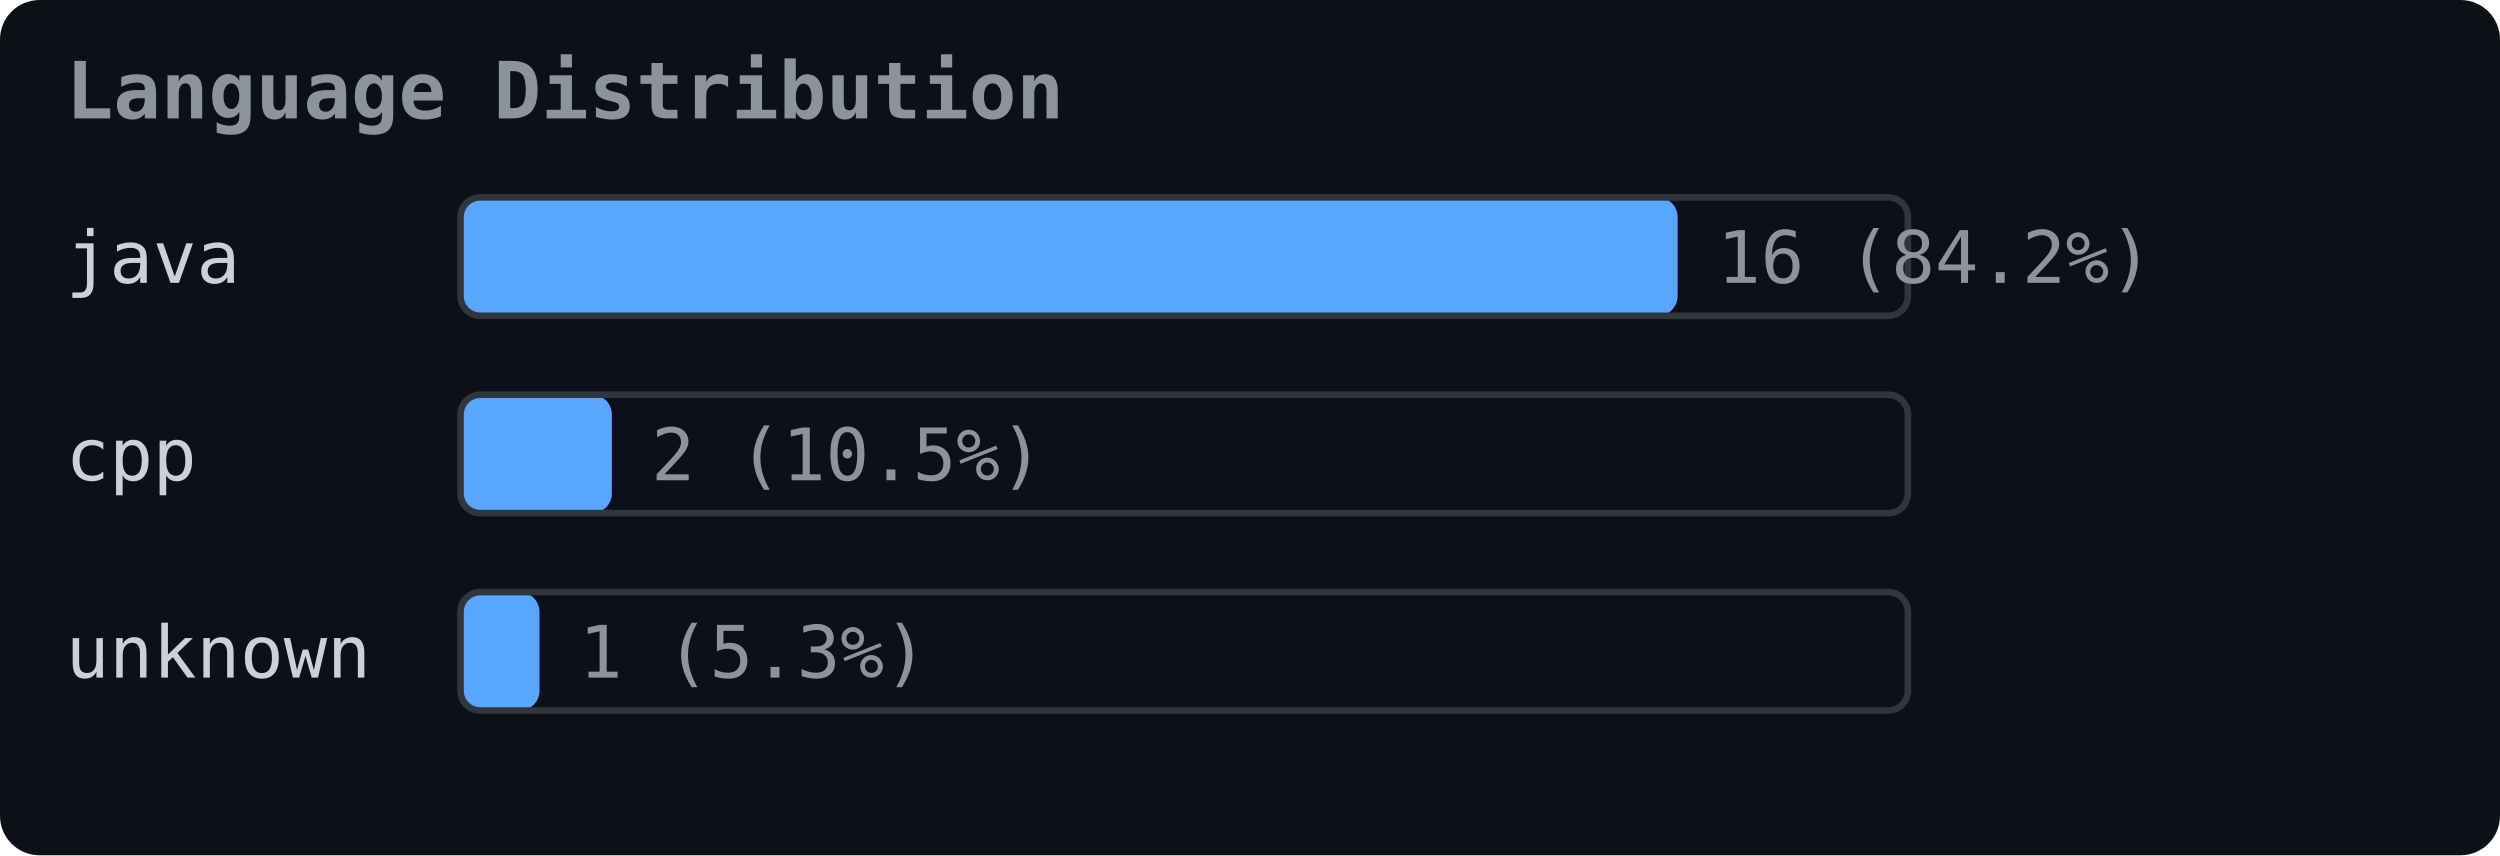
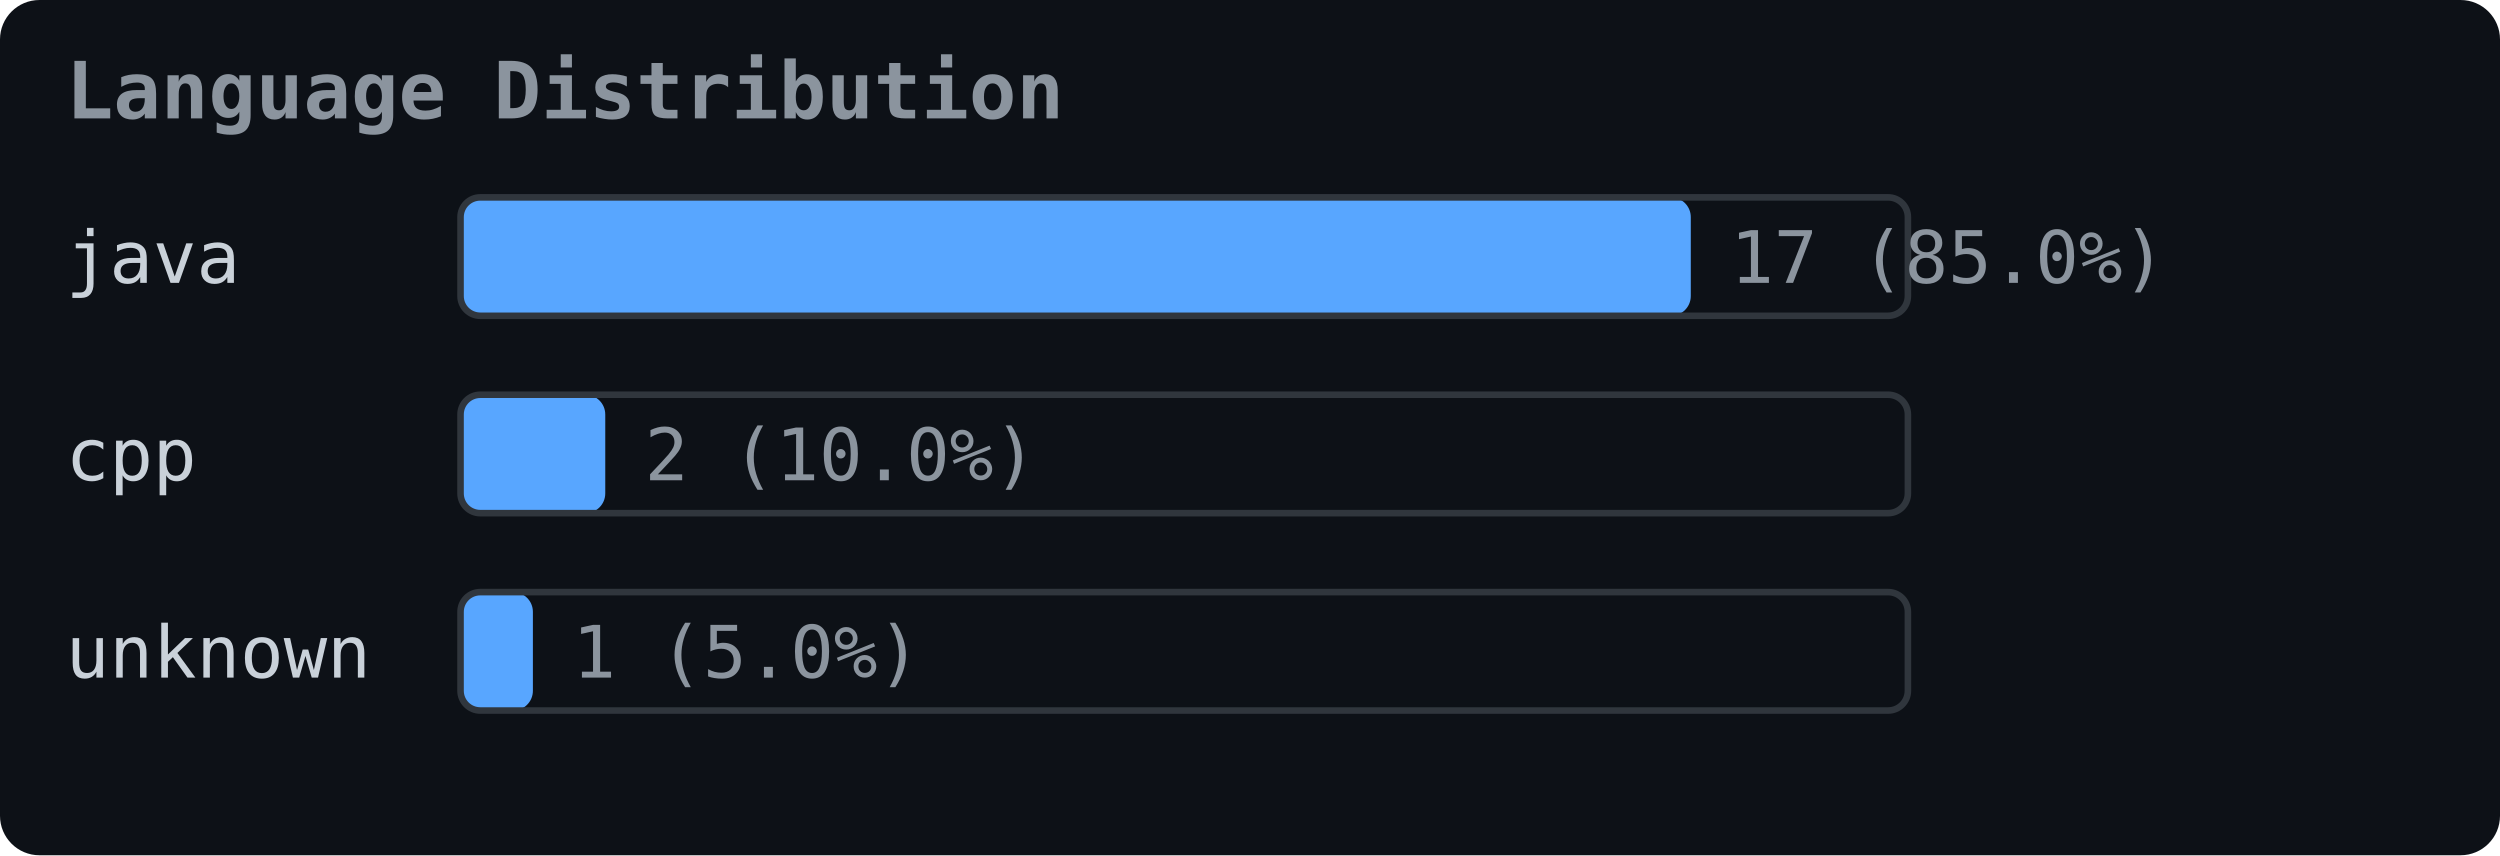
<svg xmlns="http://www.w3.org/2000/svg" width="380" height="130" viewBox="0 0 {width} {height}">
  <rect width="380" height="130" fill="#0d1117" rx="6" />
  <text x="10" y="18" font-size="12" fill="#8b949e" font-family="monospace" font-weight="bold">Language Distribution</text>
  <text x="10" y="43" font-size="11" fill="#c9d1d9" font-family="monospace">java   </text>
-   <rect x="70" y="30" width="185" height="18" rx="3" fill="#58a6ff" />
+   <rect x="70" y="30" width="187" height="18" rx="3" fill="#58a6ff" />
  <rect x="70" y="30" width="220" height="18" rx="3" fill="none" stroke="#30363d" />
-   <text x="261" y="43" font-size="11" fill="#8b949e" font-family="monospace">16 (84.2%)</text>
+   <text x="263" y="43" font-size="11" fill="#8b949e" font-family="monospace">17 (85.0%)</text>
  <text x="10" y="73" font-size="11" fill="#c9d1d9" font-family="monospace">cpp    </text>
-   <rect x="70" y="60" width="23" height="18" rx="3" fill="#58a6ff" />
+   <rect x="70" y="60" width="22" height="18" rx="3" fill="#58a6ff" />
  <rect x="70" y="60" width="220" height="18" rx="3" fill="none" stroke="#30363d" />
-   <text x="99" y="73" font-size="11" fill="#8b949e" font-family="monospace">2 (10.5%)</text>
+   <text x="98" y="73" font-size="11" fill="#8b949e" font-family="monospace">2 (10.0%)</text>
  <text x="10" y="103" font-size="11" fill="#c9d1d9" font-family="monospace">unknown</text>
-   <rect x="70" y="90" width="12" height="18" rx="3" fill="#58a6ff" />
+   <rect x="70" y="90" width="11" height="18" rx="3" fill="#58a6ff" />
  <rect x="70" y="90" width="220" height="18" rx="3" fill="none" stroke="#30363d" />
-   <text x="88" y="103" font-size="11" fill="#8b949e" font-family="monospace">1 (5.3%)</text>
+   <text x="87" y="103" font-size="11" fill="#8b949e" font-family="monospace">1 (5.0%)</text>
</svg>
